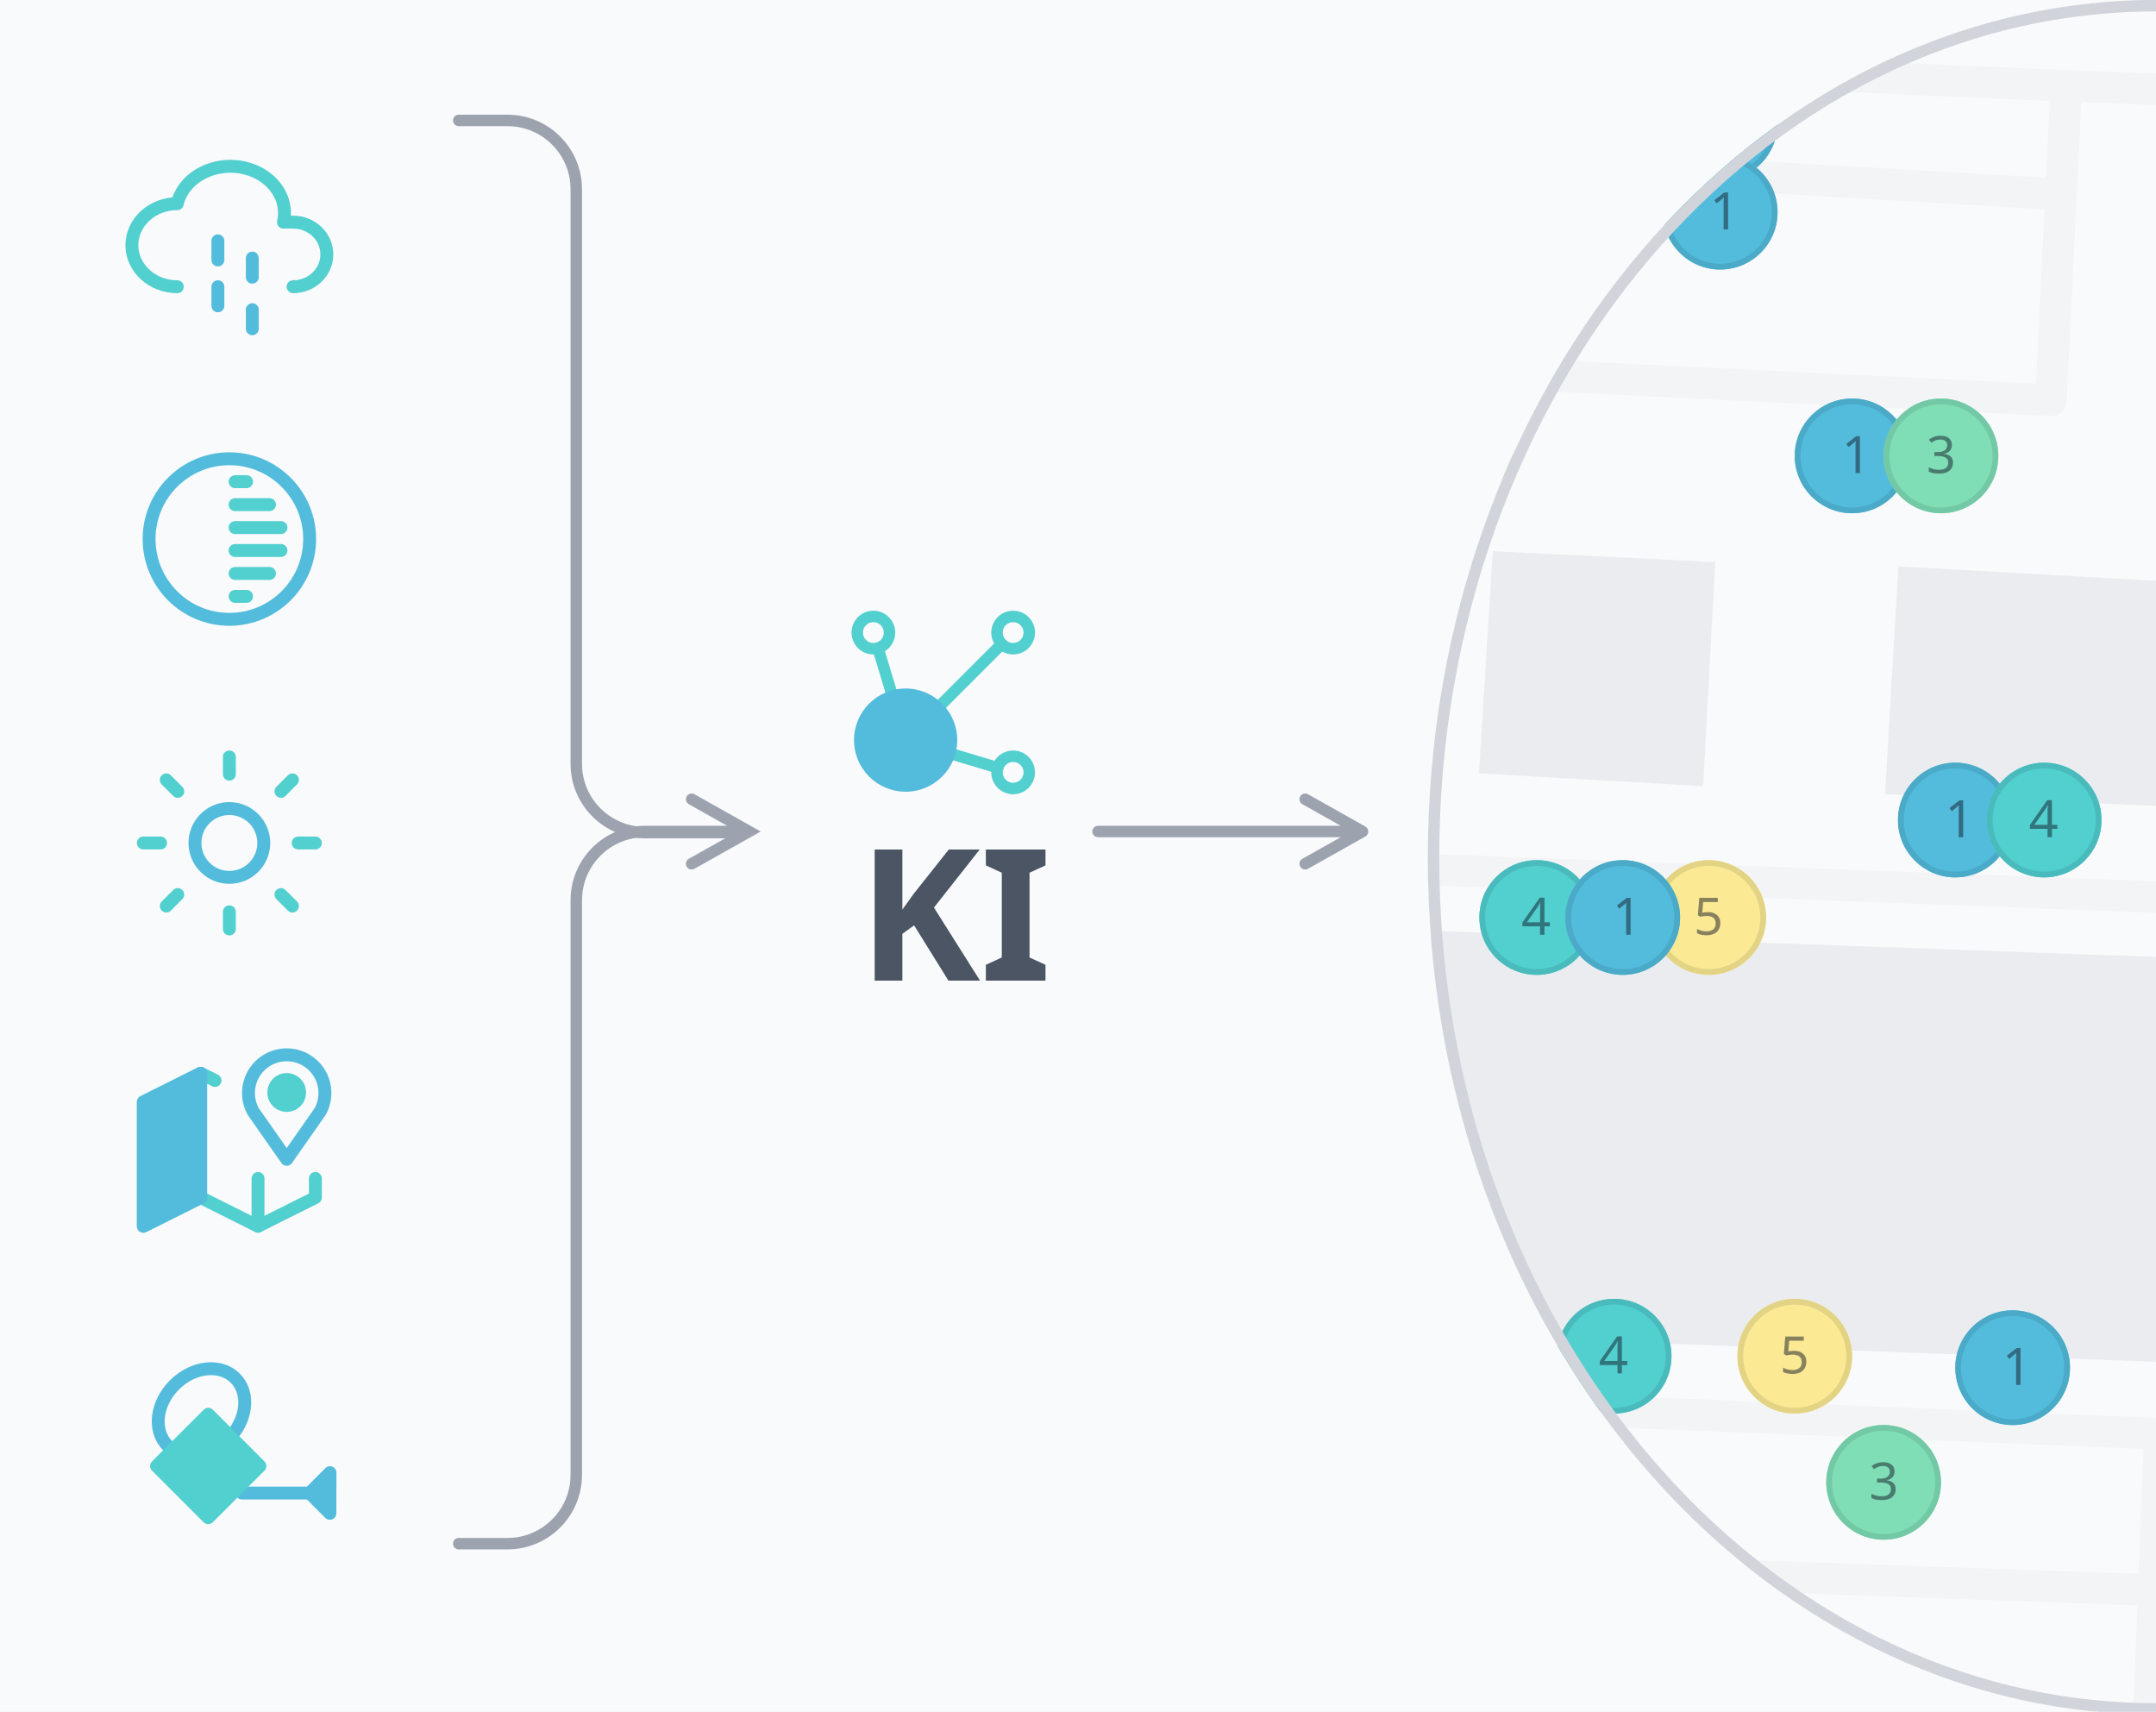
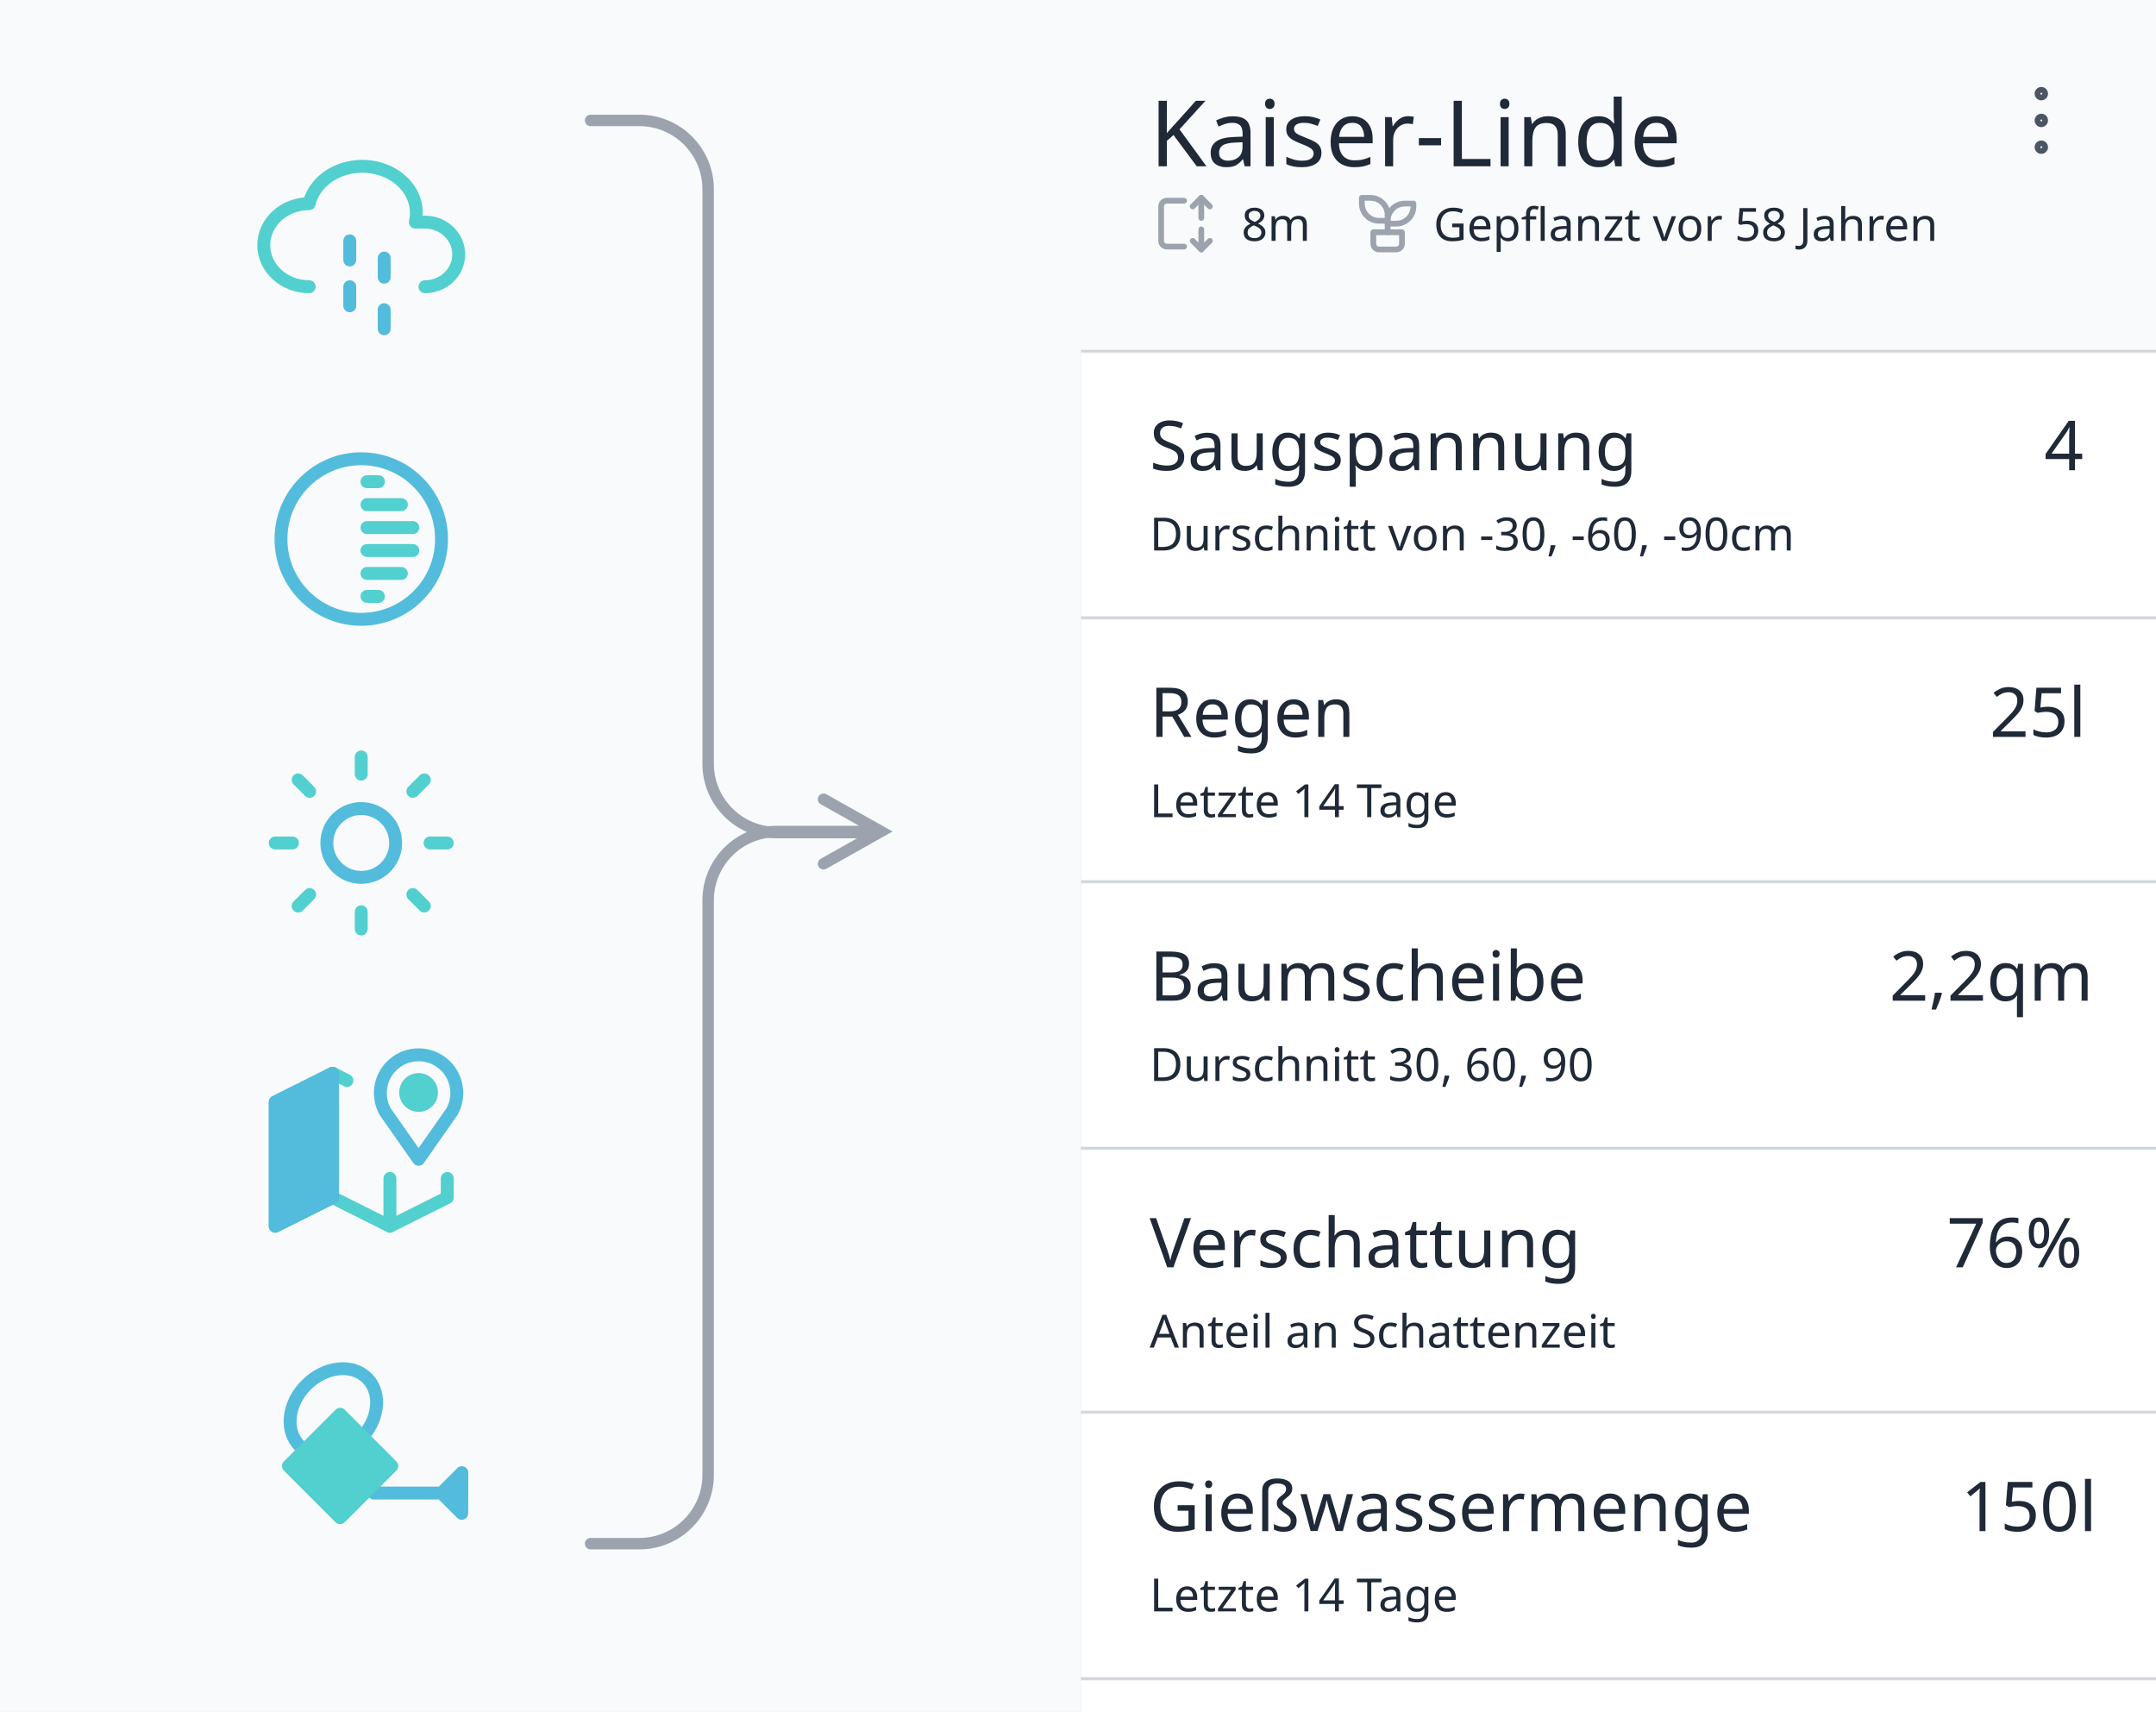
<svg xmlns="http://www.w3.org/2000/svg" xmlns:xlink="http://www.w3.org/1999/xlink" width="752" height="597" style="background:#f9fafb" viewBox="0 0 752 597">
  <defs>
+     <filter id="d" width="100.3%" height="102.2%" x="-.1%" y="-.5%" filterUnits="objectBoundingBox">
+       <feOffset dy="1" in="SourceAlpha" result="shadowOffsetOuter1" />
+       <feColorMatrix in="shadowOffsetOuter1" values="0 0 0 0 0.82 0 0 0 0 0.835 0 0 0 0 0.859 0 0 0 1 0" />
+     </filter>
+     <filter id="e" width="100.3%" height="102.2%" x="-.1%" y="-.5%" filterUnits="objectBoundingBox">
+       <feOffset dy="1" in="SourceAlpha" result="shadowOffsetInner1" />
+       <feComposite in="shadowOffsetInner1" in2="SourceAlpha" k2="-1" k3="1" operator="arithmetic" result="shadowInnerInner1" />
+       <feColorMatrix in="shadowInnerInner1" values="0 0 0 0 0.82 0 0 0 0 0.835 0 0 0 0 0.859 0 0 0 1 0" />
+     </filter>
+     <filter id="g" width="100.3%" height="102.2%" x="-.1%" y="-.5%" filterUnits="objectBoundingBox">
+       <feOffset dy="1" in="SourceAlpha" result="shadowOffsetOuter1" />
+       <feColorMatrix in="shadowOffsetOuter1" values="0 0 0 0 0.82 0 0 0 0 0.835 0 0 0 0 0.859 0 0 0 1 0" />
+     </filter>
+     <filter id="h" width="100.3%" height="102.2%" x="-.1%" y="-.5%" filterUnits="objectBoundingBox">
+       <feOffset dy="1" in="SourceAlpha" result="shadowOffsetInner1" />
+       <feComposite in="shadowOffsetInner1" in2="SourceAlpha" k2="-1" k3="1" operator="arithmetic" result="shadowInnerInner1" />
+       <feColorMatrix in="shadowInnerInner1" values="0 0 0 0 0.82 0 0 0 0 0.835 0 0 0 0 0.859 0 0 0 1 0" />
+     </filter>
+     <filter id="j" width="100.3%" height="102.2%" x="-.1%" y="-.5%" filterUnits="objectBoundingBox">
+       <feOffset dy="1" in="SourceAlpha" result="shadowOffsetOuter1" />
+       <feColorMatrix in="shadowOffsetOuter1" values="0 0 0 0 0.82 0 0 0 0 0.835 0 0 0 0 0.859 0 0 0 1 0" />
+     </filter>
+     <filter id="k" width="100.3%" height="102.2%" x="-.1%" y="-.5%" filterUnits="objectBoundingBox">
+       <feOffset dy="1" in="SourceAlpha" result="shadowOffsetInner1" />
+       <feComposite in="shadowOffsetInner1" in2="SourceAlpha" k2="-1" k3="1" operator="arithmetic" result="shadowInnerInner1" />
+       <feColorMatrix in="shadowInnerInner1" values="0 0 0 0 0.82 0 0 0 0 0.835 0 0 0 0 0.859 0 0 0 1 0" />
+     </filter>
+     <filter id="m" width="100.3%" height="102.2%" x="-.1%" y="-.5%" filterUnits="objectBoundingBox">
+       <feOffset dy="1" in="SourceAlpha" result="shadowOffsetOuter1" />
+       <feColorMatrix in="shadowOffsetOuter1" values="0 0 0 0 0.82 0 0 0 0 0.835 0 0 0 0 0.859 0 0 0 1 0" />
+     </filter>
+     <filter id="n" width="100.3%" height="102.2%" x="-.1%" y="-.5%" filterUnits="objectBoundingBox">
+       <feOffset dy="1" in="SourceAlpha" result="shadowOffsetInner1" />
+       <feComposite in="shadowOffsetInner1" in2="SourceAlpha" k2="-1" k3="1" operator="arithmetic" result="shadowInnerInner1" />
+       <feColorMatrix in="shadowInnerInner1" values="0 0 0 0 0.82 0 0 0 0 0.835 0 0 0 0 0.859 0 0 0 1 0" />
+     </filter>
+     <filter id="p" width="100.3%" height="102.2%" x="-.1%" y="-.5%" filterUnits="objectBoundingBox">
+       <feOffset dy="1" in="SourceAlpha" result="shadowOffsetOuter1" />
+       <feColorMatrix in="shadowOffsetOuter1" values="0 0 0 0 0.82 0 0 0 0 0.835 0 0 0 0 0.859 0 0 0 1 0" />
+     </filter>
+     <filter id="q" width="100.3%" height="102.2%" x="-.1%" y="-.5%" filterUnits="objectBoundingBox">
+       <feOffset dy="1" in="SourceAlpha" result="shadowOffsetInner1" />
+       <feComposite in="shadowOffsetInner1" in2="SourceAlpha" k2="-1" k3="1" operator="arithmetic" result="shadowInnerInner1" />
+       <feColorMatrix in="shadowInnerInner1" values="0 0 0 0 0.82 0 0 0 0 0.835 0 0 0 0 0.859 0 0 0 1 0" />
+     </filter>
+     <filter id="s" width="100.3%" height="102.2%" x="-.1%" y="-.5%" filterUnits="objectBoundingBox">
+       <feOffset dy="1" in="SourceAlpha" result="shadowOffsetOuter1" />
+       <feColorMatrix in="shadowOffsetOuter1" values="0 0 0 0 0.82 0 0 0 0 0.835 0 0 0 0 0.859 0 0 0 1 0" />
+     </filter>
+     <filter id="t" width="100.3%" height="102.2%" x="-.1%" y="-.5%" filterUnits="objectBoundingBox">
+       <feOffset dy="1" in="SourceAlpha" result="shadowOffsetInner1" />
+       <feComposite in="shadowOffsetInner1" in2="SourceAlpha" k2="-1" k3="1" operator="arithmetic" result="shadowInnerInner1" />
+       <feColorMatrix in="shadowInnerInner1" values="0 0 0 0 0.82 0 0 0 0 0.835 0 0 0 0 0.859 0 0 0 1 0" />
+     </filter>
    <rect id="a" width="752" height="597" x="0" y="0" />
-     <rect id="e" width="752" height="597" x="0" y="0" />
-     <ellipse id="c" cx="254" cy="299" rx="254" ry="299" />
+     <rect id="c" width="375" height="93" x="0" y="0" />
+     <rect id="f" width="375" height="93" x="0" y="0" />
+     <rect id="i" width="375" height="93" x="0" y="0" />
+     <rect id="l" width="375" height="93" x="0" y="0" />
+     <rect id="o" width="375" height="93" x="0" y="0" />
+     <rect id="r" width="375" height="93" x="0" y="0" />
  </defs>
  <g fill="none" fill-rule="evenodd">
    <rect width="752" height="597" fill="#F9FAFB" />
    <mask id="b" fill="#fff">
      <use xlink:href="#a" />
    </mask>
    <g mask="url(#b)">
-       <g transform="translate(498)">
-         <mask id="d" fill="#fff">
-           <use xlink:href="#c" />
-         </mask>
-         <use xlink:href="#c" fill="#D8D8D8" />
-         <g mask="url(#d)">
-           <g transform="translate(-237 1)">
-             <rect width="752" height="597" fill="#F9FAFB" />
-             <mask id="f" fill="#fff">
-               <use xlink:href="#e" />
-             </mask>
-             <g mask="url(#f)">
-               <g stroke-linecap="round" stroke-linejoin="round">
-                 <path stroke="#F3F4F6" stroke-width="11" d="M0,5.108 C314.158,23.046 503.595,32.015 568.311,32.015 C665.385,32.015 666.97,22.345 693.652,0" />
-                 <line x1="504.703" x2="503.492" y2="30.42" stroke="#F3F4F6" stroke-width="11" />
-                 <polyline stroke="#F3F4F6" stroke-width="11" points="459.694 29.039 454.372 138.564 0 116.459" />
-                 <line x2="457.866" y1="40.273" y2="66.788" stroke="#F3F4F6" stroke-width="11" />
-                 <line x2="701.45" y1="293.348" y2="319.805" stroke="#F3F4F6" stroke-width="11" />
-                 <polyline stroke="#F3F4F6" stroke-width="11" points="752 77.936 729.747 97.007 677.253 505.394" />
-                 <line x1="751.879" y1="509.586" y2="479.068" stroke="#F3F4F6" stroke-width="11" />
-                 <line x1="315.401" x2="489.777" y1="547.436" y2="553.571" stroke="#F3F4F6" stroke-width="11" />
-                 <line x1="488.531" x2="492.314" y1="597" y2="499.117" stroke="#F3F4F6" stroke-width="11" />
-                 <line x1="559.914" x2="570.274" y1="501.316" y2="315.054" stroke="#F3F4F6" stroke-width="11" />
-                 <line x1="526.701" x2="531.602" y1="312.777" y2="224.693" stroke="#F3F4F6" stroke-width="11" />
-                 <line x1="693.399" x2="752" y1="379.827" y2="382.622" stroke="#F3F4F6" stroke-width="11" />
-                 <line x1="720.287" x2="752" y1="169.94" y2="178.985" stroke="#F3F4F6" stroke-width="11" />
-               </g>
-               <g opacity=".749" transform="translate(0 56.284)">
-                 <polygon fill="#E5E7EB" points="503.492 0 502.64 19.49 500.208 19.49 499.429 47.956 501.461 47.956 498.174 101.731 539.71 102.881 540.171 98.918 547.052 98.918 547.052 100.906 689.472 107.212 690.816 73.041 693.756 73.041 694.902 51.989 692.62 51.989 694.902 9.978 653.842 7.738 653.1 22.169 543.401 15.678 543.873 1.166" />
-                 <polygon fill="#E5E7EB" points="130.587 94.747 125.228 205.957 186.114 209.03 192.071 98.775" />
-                 <polygon fill="#E5E7EB" points="259.667 134.956 254.848 212.451 333.036 216.87 337.261 138.772" />
-                 <polygon fill="#E5E7EB" points="401.153 140.251 396.485 219.701 499.594 224.154 502.479 145.935" />
-                 <polygon fill="#E5E7EB" points="0 258.77 508.475 277.094 502.479 418.098 0 399.419" />
-                 <polygon fill="#E5E7EB" points="0 457.569 104.581 462.327 105.859 444.634 303.826 450.952 300.443 540.716 101.817 540.716 103.202 522.252 0 517.81" />
-                 <polygon fill="#E5E7EB" points="519.065 540.716 522.426 477.343 657.606 481.199 659.254 463.813 751.879 467.375 752 540.716" />
-                 <polygon fill="#E5E7EB" points="752 426.864 722.699 425.1 727.133 353.627 752 355.434" />
-                 <polygon fill="#E5E7EB" points="752 307.496 737.35 306.246 743.636 154.975 752 156.207" />
-               </g>
+       <g transform="translate(377 24)">
+         <g transform="translate(24)">
+           <text fill="#1F2937" font-family="Manrope-SemiBold, Manrope" font-size="32" font-weight="500">
+             <tspan x="0" y="34">Kaiser-Linde</tspan>
+           </text>
+           <g transform="translate(295 2)">
+             <polygon points="0 0 32 0 32 32 0 32" />
+             <circle cx="16" cy="16" r="1.333" stroke="#4B5563" stroke-linecap="round" stroke-linejoin="round" stroke-width="2" />
+             <circle cx="16" cy="25.333" r="1.333" stroke="#4B5563" stroke-linecap="round" stroke-linejoin="round" stroke-width="2" />
+             <circle cx="16" cy="6.667" r="1.333" stroke="#4B5563" stroke-linecap="round" stroke-linejoin="round" stroke-width="2" />
+           </g>
+           <g transform="translate(0 42)">
+             <g transform="translate(71)">
+               <text fill="#1F2937" font-family="PTSerif-Regular, PT Serif" font-size="16">
+                 <tspan x="28" y="18">Gepflanzt vor 58 Jahren</tspan>
+               </text>
+               <polygon points="0 0 24 0 24 24 0 24" />
+               <path stroke="#9CA3AF" stroke-linecap="round" stroke-linejoin="round" stroke-width="2" d="M7 15 17 15 17 19C17 20.105 16.105 21 15 21L9 21C7.895 21 7 20.105 7 19L7 15ZM12 9C12 5.686 9.314 3 6 3L3 3 3 5C3 8.314 5.686 11 9 11L12 11M12 11C12 7.686 14.686 5 18 5L21 5 21 6C21 9.314 18.314 12 15 12L12 12" />
+               <line x1="12" x2="12" y1="15" y2="9" stroke="#9CA3AF" stroke-linecap="round" stroke-linejoin="round" stroke-width="2" />
            </g>
-             <g mask="url(#f)">
-               <g transform="translate(24 -13)">
-                 <g transform="translate(27 265)">
-                   <circle cx="20" cy="20" r="20" fill="#BBE69D" />
-                   <circle cx="20" cy="20" r="19" stroke="#A8D08E" stroke-width="2" />
-                   <text fill="#111827" font-family="Manrope-Medium, Manrope" font-size="18" font-weight="400" opacity=".496">
-                     <tspan x="14.793" y="26">2</tspan>
-                   </text>
-                 </g>
-                 <g transform="translate(163 272)">
-                   <circle cx="20" cy="20" r="20" fill="#80DEB6" />
-                   <circle cx="20" cy="20" r="19" stroke="#73C9A5" stroke-width="2" />
-                   <text fill="#111827" font-family="Manrope-Medium, Manrope" font-size="18" font-weight="400" opacity=".496">
-                     <tspan x="14.938" y="26">3</tspan>
-                   </text>
-                 </g>
-                 <g transform="translate(203 147)">
-                   <circle cx="20" cy="20" r="20" fill="#FBE993" />
-                   <circle cx="20" cy="20" r="19" stroke="#E2D385" stroke-width="2" />
-                   <text fill="#111827" font-family="Manrope-Medium, Manrope" font-size="18" font-weight="400" opacity=".496">
-                     <tspan x="14.775" y="26">5</tspan>
-                   </text>
-                 </g>
-                 <g transform="translate(341 151)">
-                   <circle cx="20" cy="20" r="20" fill="#53BCDC" />
-                   <circle cx="20" cy="20" r="19" stroke="#4AAAC8" stroke-width="2" />
-                   <text fill="#111827" font-family="Manrope-Medium, Manrope" font-size="18" font-weight="400" opacity=".496">
-                     <tspan x="16.346" y="26">1</tspan>
-                   </text>
-                 </g>
-                 <g transform="translate(372 151)">
-                   <circle cx="20" cy="20" r="20" fill="#80DEB6" />
-                   <circle cx="20" cy="20" r="19" stroke="#73C9A5" stroke-width="2" />
-                   <text fill="#111827" font-family="Manrope-Medium, Manrope" font-size="18" font-weight="400" opacity=".496">
-                     <tspan x="14.938" y="26">3</tspan>
-                   </text>
-                 </g>
-                 <g transform="translate(547 370)">
-                   <circle cx="20" cy="20" r="20" fill="#FBE993" />
-                   <circle cx="20" cy="20" r="19" stroke="#E2D385" stroke-width="2" />
-                   <text fill="#111827" font-family="Manrope-Medium, Manrope" font-size="18" font-weight="400" opacity=".496">
-                     <tspan x="14.775" y="26">5</tspan>
-                   </text>
-                 </g>
-                 <g transform="translate(499 370)">
-                   <circle cx="20" cy="20" r="20" fill="#53BCDC" />
-                   <circle cx="20" cy="20" r="19" stroke="#4AAAC8" stroke-width="2" />
-                   <text fill="#111827" font-family="Manrope-Medium, Manrope" font-size="18" font-weight="400" opacity=".496">
-                     <tspan x="16.346" y="26">1</tspan>
-                   </text>
-                 </g>
-                 <g transform="translate(499 402)">
-                   <circle cx="20" cy="20" r="20" fill="#BBE69D" />
-                   <circle cx="20" cy="20" r="19" stroke="#A8D08E" stroke-width="2" />
-                   <text fill="#111827" font-family="Manrope-Medium, Manrope" font-size="18" font-weight="400" opacity=".496">
-                     <tspan x="14.793" y="26">2</tspan>
-                   </text>
-                 </g>
-                 <g transform="translate(547 402)">
-                   <circle cx="20" cy="20" r="20" fill="#53BCDC" />
-                   <circle cx="20" cy="20" r="19" stroke="#4AAAC8" stroke-width="2" />
-                   <text fill="#111827" font-family="Manrope-Medium, Manrope" font-size="18" font-weight="400" opacity=".496">
-                     <tspan x="16.346" y="26">1</tspan>
-                   </text>
-                 </g>
-                 <g transform="translate(543 469)">
-                   <circle cx="20" cy="20" r="20" fill="#80DEB6" />
-                   <circle cx="20" cy="20" r="19" stroke="#73C9A5" stroke-width="2" />
-                   <text fill="#111827" font-family="Manrope-Medium, Manrope" font-size="18" font-weight="400" opacity=".496">
-                     <tspan x="14.938" y="26">3</tspan>
-                   </text>
-                 </g>
-                 <g transform="translate(295 35)">
-                   <circle cx="20" cy="20" r="20" fill="#53BCDC" />
-                   <circle cx="20" cy="20" r="19" stroke="#4AAAC8" stroke-width="2" />
-                   <text fill="#111827" font-family="Manrope-Medium, Manrope" font-size="18" font-weight="400" opacity=".496">
-                     <tspan x="16.346" y="26">1</tspan>
-                   </text>
-                 </g>
-                 <g transform="translate(295 66)">
-                   <circle cx="20" cy="20" r="20" fill="#53BCDC" />
-                   <circle cx="20" cy="20" r="19" stroke="#4AAAC8" stroke-width="2" />
-                   <text fill="#111827" font-family="Manrope-Medium, Manrope" font-size="18" font-weight="400" opacity=".496">
-                     <tspan x="16.346" y="26">1</tspan>
-                   </text>
-                 </g>
-                 <g transform="translate(236 31)">
-                   <circle cx="20" cy="20" r="20" fill="#53BCDC" />
-                   <circle cx="20" cy="20" r="19" stroke="#4AAAC8" stroke-width="2" />
-                   <text fill="#111827" font-family="Manrope-Medium, Manrope" font-size="18" font-weight="400" opacity=".496">
-                     <tspan x="16.346" y="26">1</tspan>
-                   </text>
-                 </g>
-                 <g transform="translate(236 62)">
-                   <circle cx="20" cy="20" r="20" fill="#80DEB6" />
-                   <circle cx="20" cy="20" r="19" stroke="#73C9A5" stroke-width="2" />
-                   <text fill="#111827" font-family="Manrope-Medium, Manrope" font-size="18" font-weight="400" opacity=".496">
-                     <tspan x="14.938" y="26">3</tspan>
-                   </text>
-                 </g>
-                 <g transform="translate(177 28)">
-                   <circle cx="20" cy="20" r="20" fill="#53BCDC" />
-                   <circle cx="20" cy="20" r="19" stroke="#4AAAC8" stroke-width="2" />
-                   <text fill="#111827" font-family="Manrope-Medium, Manrope" font-size="18" font-weight="400" opacity=".496">
-                     <tspan x="16.346" y="26">1</tspan>
-                   </text>
-                 </g>
-                 <g transform="translate(177 59)">
-                   <circle cx="20" cy="20" r="20" fill="#80DEB6" />
-                   <circle cx="20" cy="20" r="19" stroke="#73C9A5" stroke-width="2" />
-                   <text fill="#111827" font-family="Manrope-Medium, Manrope" font-size="18" font-weight="400" opacity=".496">
-                     <tspan x="14.938" y="26">3</tspan>
-                   </text>
-                 </g>
-                 <g transform="translate(118 24)">
-                   <circle cx="20" cy="20" r="20" fill="#FBE993" />
-                   <circle cx="20" cy="20" r="19" stroke="#E2D385" stroke-width="2" />
-                   <text fill="#111827" font-family="Manrope-Medium, Manrope" font-size="18" font-weight="400" opacity=".496">
-                     <tspan x="14.775" y="26">5</tspan>
-                   </text>
-                 </g>
-                 <g transform="translate(118 55)">
-                   <circle cx="20" cy="20" r="20" fill="#BBE69D" />
-                   <circle cx="20" cy="20" r="19" stroke="#A8D08E" stroke-width="2" />
-                   <text fill="#111827" font-family="Manrope-Medium, Manrope" font-size="18" font-weight="400" opacity=".496">
-                     <tspan x="14.793" y="26">2</tspan>
-                   </text>
-                 </g>
-                 <g transform="translate(59 20)">
-                   <circle cx="20" cy="20" r="20" fill="#BBE69D" />
-                   <circle cx="20" cy="20" r="19" stroke="#A8D08E" stroke-width="2" />
-                   <text fill="#111827" font-family="Manrope-Medium, Manrope" font-size="18" font-weight="400" opacity=".496">
-                     <tspan x="14.793" y="26">2</tspan>
-                   </text>
-                 </g>
-                 <g transform="translate(59 51)">
-                   <circle cx="20" cy="20" r="20" fill="#FBE993" />
-                   <circle cx="20" cy="20" r="19" stroke="#E2D385" stroke-width="2" />
-                   <text fill="#111827" font-family="Manrope-Medium, Manrope" font-size="18" font-weight="400" opacity=".496">
-                     <tspan x="14.775" y="26">5</tspan>
-                   </text>
-                 </g>
-                 <g transform="translate(0 17)">
-                   <circle cx="20" cy="20" r="20" fill="#53BCDC" />
-                   <circle cx="20" cy="20" r="19" stroke="#4AAAC8" stroke-width="2" />
-                   <text fill="#111827" font-family="Manrope-Medium, Manrope" font-size="18" font-weight="400" opacity=".496">
-                     <tspan x="16.346" y="26">1</tspan>
-                   </text>
-                 </g>
-                 <g transform="translate(0 48)">
-                   <circle cx="20" cy="20" r="20" fill="#53BCDC" />
-                   <circle cx="20" cy="20" r="19" stroke="#4AAAC8" stroke-width="2" />
-                   <text fill="#111827" font-family="Manrope-Medium, Manrope" font-size="18" font-weight="400" opacity=".496">
-                     <tspan x="16.346" y="26">1</tspan>
-                   </text>
-                 </g>
-                 <g transform="translate(377 278)">
-                   <circle cx="20" cy="20" r="20" fill="#53BCDC" />
-                   <circle cx="20" cy="20" r="19" stroke="#4AAAC8" stroke-width="2" />
-                   <text fill="#111827" font-family="Manrope-Medium, Manrope" font-size="18" font-weight="400" opacity=".496">
-                     <tspan x="16.346" y="26">1</tspan>
-                   </text>
-                 </g>
-                 <g transform="translate(408 278)">
-                   <circle cx="20" cy="20" r="20" fill="#52CFCF" />
-                   <circle cx="20" cy="20" r="19" stroke="#49BBBC" stroke-width="2" />
-                   <text fill="#111827" font-family="Manrope-Medium, Manrope" font-size="18" font-weight="400" opacity=".496">
-                     <tspan x="14.636" y="26">4</tspan>
-                   </text>
-                 </g>
-                 <g transform="translate(571 285)">
-                   <circle cx="20" cy="20" r="20" fill="#53BCDC" />
-                   <circle cx="20" cy="20" r="19" stroke="#4AAAC8" stroke-width="2" />
-                   <text fill="#111827" font-family="Manrope-Medium, Manrope" font-size="18" font-weight="400" opacity=".496">
-                     <tspan x="16.346" y="26">1</tspan>
-                   </text>
-                 </g>
-                 <g transform="translate(598 285)">
-                   <circle cx="20" cy="20" r="20" fill="#80DEB6" />
-                   <circle cx="20" cy="20" r="19" stroke="#73C9A5" stroke-width="2" />
-                   <text fill="#111827" font-family="Manrope-Medium, Manrope" font-size="18" font-weight="400" opacity=".496">
-                     <tspan x="14.938" y="26">3</tspan>
-                   </text>
-                 </g>
-                 <g transform="translate(627 285)">
-                   <circle cx="20" cy="20" r="20" fill="#FBE993" />
-                   <circle cx="20" cy="20" r="19" stroke="#E2D385" stroke-width="2" />
-                   <text fill="#111827" font-family="Manrope-Medium, Manrope" font-size="18" font-weight="400" opacity=".496">
-                     <tspan x="14.775" y="26">5</tspan>
-                   </text>
-                 </g>
-                 <g transform="translate(291 312)">
-                   <circle cx="20" cy="20" r="20" fill="#FBE993" />
-                   <circle cx="20" cy="20" r="19" stroke="#E2D385" stroke-width="2" />
-                   <text fill="#111827" font-family="Manrope-Medium, Manrope" font-size="18" font-weight="400" opacity=".496">
-                     <tspan x="14.775" y="26">5</tspan>
-                   </text>
-                 </g>
-                 <g transform="translate(231 312)">
-                   <circle cx="20" cy="20" r="20" fill="#52CFCF" />
-                   <circle cx="20" cy="20" r="19" stroke="#49BBBC" stroke-width="2" />
-                   <text fill="#111827" font-family="Manrope-Medium, Manrope" font-size="18" font-weight="400" opacity=".496">
-                     <tspan x="14.636" y="26">4</tspan>
-                   </text>
-                 </g>
-                 <g transform="translate(82 456)">
-                   <circle cx="20" cy="20" r="20" fill="#53BCDC" />
-                   <circle cx="20" cy="20" r="19" stroke="#4AAAC8" stroke-width="2" />
-                   <text fill="#111827" font-family="Manrope-Medium, Manrope" font-size="18" font-weight="400" opacity=".496">
-                     <tspan x="16.346" y="26">1</tspan>
-                   </text>
-                 </g>
-                 <g transform="translate(352 509)">
-                   <circle cx="20" cy="20" r="20" fill="#80DEB6" />
-                   <circle cx="20" cy="20" r="19" stroke="#73C9A5" stroke-width="2" />
-                   <text fill="#111827" font-family="Manrope-Medium, Manrope" font-size="18" font-weight="400" opacity=".496">
-                     <tspan x="14.938" y="26">3</tspan>
-                   </text>
-                 </g>
-                 <g transform="translate(261 312)">
-                   <circle cx="20" cy="20" r="20" fill="#53BCDC" />
-                   <circle cx="20" cy="20" r="19" stroke="#4AAAC8" stroke-width="2" />
-                   <text fill="#111827" font-family="Manrope-Medium, Manrope" font-size="18" font-weight="400" opacity=".496">
-                     <tspan x="16.346" y="26">1</tspan>
-                   </text>
-                 </g>
-                 <g transform="translate(112 456)">
-                   <circle cx="20" cy="20" r="20" fill="#FBE993" />
-                   <circle cx="20" cy="20" r="19" stroke="#E2D385" stroke-width="2" />
-                   <text fill="#111827" font-family="Manrope-Medium, Manrope" font-size="18" font-weight="400" opacity=".496">
-                     <tspan x="14.775" y="26">5</tspan>
-                   </text>
-                 </g>
-                 <g transform="translate(469 514)">
-                   <circle cx="20" cy="20" r="20" fill="#FBE993" />
-                   <circle cx="20" cy="20" r="19" stroke="#E2D385" stroke-width="2" />
-                   <text fill="#111827" font-family="Manrope-Medium, Manrope" font-size="18" font-weight="400" opacity=".496">
-                     <tspan x="14.775" y="26">5</tspan>
-                   </text>
-                 </g>
-                 <g transform="translate(397 469)">
-                   <circle cx="20" cy="20" r="20" fill="#53BCDC" />
-                   <circle cx="20" cy="20" r="19" stroke="#4AAAC8" stroke-width="2" />
-                   <text fill="#111827" font-family="Manrope-Medium, Manrope" font-size="18" font-weight="400" opacity=".496">
-                     <tspan x="16.346" y="26">1</tspan>
-                   </text>
-                 </g>
-                 <g transform="translate(321 465)">
-                   <circle cx="20" cy="20" r="20" fill="#FBE993" />
-                   <circle cx="20" cy="20" r="19" stroke="#E2D385" stroke-width="2" />
-                   <text fill="#111827" font-family="Manrope-Medium, Manrope" font-size="18" font-weight="400" opacity=".496">
-                     <tspan x="14.775" y="26">5</tspan>
-                   </text>
-                 </g>
-                 <g transform="translate(258 465)">
-                   <circle cx="20" cy="20" r="20" fill="#52CFCF" />
-                   <circle cx="20" cy="20" r="19" stroke="#49BBBC" stroke-width="2" />
-                   <text fill="#111827" font-family="Manrope-Medium, Manrope" font-size="18" font-weight="400" opacity=".496">
-                     <tspan x="14.636" y="26">4</tspan>
-                   </text>
-                 </g>
-                 <g transform="translate(578)">
-                   <circle cx="20" cy="20" r="20" fill="#52CFCF" />
-                   <circle cx="20" cy="20" r="19" stroke="#49BBBC" stroke-width="2" />
-                   <text fill="#111827" font-family="Manrope-Medium, Manrope" font-size="18" font-weight="400" opacity=".496">
-                     <tspan x="14.636" y="26">4</tspan>
-                   </text>
-                 </g>
-               </g>
-             </g>
-           </g>
-         </g>
-         <ellipse cx="254" cy="299" stroke="#D1D5DB" stroke-width="4" mask="url(#d)" rx="252" ry="297" />
-       </g>
-     </g>
-     <g stroke-linecap="round" stroke-linejoin="round" mask="url(#b)">
-       <g transform="translate(46 58)">
-         <path stroke="#52CFCF" stroke-width="4.5" d="M15.834,42 C7.089,42 0,35.516 0,27.517 C0,19.519 7.089,13.035 15.834,13.035 C17.17,7.343 21.932,2.697 28.327,0.847 C34.723,-1.003 41.779,0.224 46.838,4.066 C51.897,7.907 54.191,13.78 52.855,19.471 L56.22,19.471 C62.726,19.471 68,24.515 68,30.736 C68,36.957 62.726,42 56.22,42" />
-         <line x1="1" x2="1" y2="6.667" stroke="#53BCDC" stroke-width="4.5" transform="translate(29 26)" />
-         <line x1="1" x2="1" y2="6.667" stroke="#53BCDC" stroke-width="4.5" transform="translate(29 42)" />
-         <line x1="1" x2="1" y2="6.667" stroke="#53BCDC" stroke-width="4.5" transform="translate(41 32)" />
-         <line x1="1" x2="1" y2="6.667" stroke="#53BCDC" stroke-width="4.5" transform="translate(41 50)" />
-       </g>
-     </g>
-     <g stroke-linecap="round" stroke-linejoin="round" mask="url(#b)">
-       <g transform="translate(52 160)">
-         <circle cx="28" cy="28" r="28" stroke="#53BCDC" stroke-width="4.5" />
-         <g transform="translate(30 6)">
-           <line x2="16" y1="18" y2="18" stroke="#52CFCF" stroke-width="4.5" />
-           <line x2="16" y1="26" y2="26" stroke="#52CFCF" stroke-width="4.5" />
-           <line x2="12" y1="34" y2="34" stroke="#52CFCF" stroke-width="4.5" />
-           <line x2="4" y1="42" y2="42" stroke="#52CFCF" stroke-width="4.5" />
-           <line x2="12" y1="10" y2="10" stroke="#52CFCF" stroke-width="4.5" />
-           <line x2="4" y1="2" y2="2" stroke="#52CFCF" stroke-width="4.5" />
-         </g>
-       </g>
-     </g>
-     <g stroke-linecap="round" stroke-linejoin="round" mask="url(#b)">
-       <g transform="translate(50 264)">
-         <path stroke="#53BCDC" stroke-width="4.5" d="M20.336,20.631 C23.456,17.619 24.707,13.157 23.609,8.962 C22.51,4.766 19.234,1.49 15.038,0.391 C10.843,-0.707 6.381,0.544 3.369,3.664 C-1.179,8.372 -1.114,15.857 3.515,20.485 C8.143,25.114 15.628,25.179 20.336,20.631 L20.336,20.631 Z" transform="translate(18 18)" />
-         <line x1="12" x2="8" y1="48" y2="52" stroke="#52CFCF" stroke-width="4.5" />
-         <line x1="12" x2="8" y1="12" y2="8" stroke="#52CFCF" stroke-width="4.5" />
-         <line x1="48" x2="52" y1="12" y2="8" stroke="#52CFCF" stroke-width="4.5" />
-         <line x1="48" x2="52" y1="48" y2="52" stroke="#52CFCF" stroke-width="4.5" />
-         <line x1="6" y1="30" y2="30" stroke="#52CFCF" stroke-width="4.5" />
-         <line x1="30" x2="30" y1="6" stroke="#52CFCF" stroke-width="4.5" />
-         <line x1="54" x2="60" y1="30" y2="30" stroke="#52CFCF" stroke-width="4.5" />
-         <line x1="30" x2="30" y1="54" y2="60" stroke="#52CFCF" stroke-width="4.5" />
+             <text fill="#1F2937" font-family="PTSerif-Regular, PT Serif" font-size="16">
+               <tspan x="32" y="18">8m</tspan>
+             </text>
+             <polygon points="0 0 24 0 24 24 0 24" />
+             <path stroke="#9CA3AF" stroke-linecap="round" stroke-linejoin="round" stroke-width="2" d="M12,20 L6,20 C4.895,20 4,19.105 4,18 L4,6 C4,4.895 4.895,4 6,4 L12,4" />
+             <line x1="18" x2="18" y1="14" y2="21" stroke="#9CA3AF" stroke-linecap="round" stroke-linejoin="round" stroke-width="2" />
+             <line x1="18" x2="18" y1="3" y2="10" stroke="#9CA3AF" stroke-linecap="round" stroke-linejoin="round" stroke-width="2" />
+             <polyline stroke="#9CA3AF" stroke-linecap="round" stroke-linejoin="round" stroke-width="2" points="15 18 18 21 21 18" />
+             <polyline stroke="#9CA3AF" stroke-linecap="round" stroke-linejoin="round" stroke-width="2" points="15 6 18 3 21 6" />
+           </g>
+         </g>
+         <g transform="translate(0 98)">
+           <use xlink:href="#c" fill="#000" filter="url(#d)" />
+           <use xlink:href="#c" fill="#FFF" />
+           <use xlink:href="#c" fill="#000" filter="url(#e)" />
+           <text fill="#1F2937" font-family="Manrope-Regular, Manrope" font-size="24">
+             <tspan x="336" y="42">4</tspan>
+           </text>
+           <text fill="#1F2937" font-family="PTSerif-Regular, PT Serif" font-size="16">
+             <tspan x="24" y="70">Durschnitt von -30, -60, -90cm</tspan>
+           </text>
+           <text fill="#1F2937" font-family="Manrope-SemiBold, Manrope" font-size="24" font-weight="500">
+             <tspan x="24" y="42">Saugspannung</tspan>
+           </text>
+         </g>
+         <g transform="translate(0 191)">
+           <use xlink:href="#f" fill="#000" filter="url(#g)" />
+           <use xlink:href="#f" fill="#FFF" />
+           <use xlink:href="#f" fill="#000" filter="url(#h)" />
+           <text fill="#1F2937" font-family="Manrope-Regular, Manrope" font-size="24">
+             <tspan x="317" y="42">25l</tspan>
+           </text>
+           <text fill="#1F2937" font-family="PTSerif-Regular, PT Serif" font-size="16">
+             <tspan x="24" y="70">Letzte 14 Tage</tspan>
+           </text>
+           <text fill="#1F2937" font-family="Manrope-SemiBold, Manrope" font-size="24" font-weight="500">
+             <tspan x="24" y="42">Regen</tspan>
+           </text>
+         </g>
+         <g transform="translate(0 283)">
+           <use xlink:href="#i" fill="#000" filter="url(#j)" />
+           <use xlink:href="#i" fill="#FFF" />
+           <use xlink:href="#i" fill="#000" filter="url(#k)" />
+           <text fill="#1F2937" font-family="Manrope-Regular, Manrope" font-size="24">
+             <tspan x="282" y="42">2,2qm</tspan>
+           </text>
+           <text fill="#1F2937" font-family="PTSerif-Regular, PT Serif" font-size="16">
+             <tspan x="24" y="70">Durschnitt 30, 60, 90</tspan>
+           </text>
+           <text fill="#1F2937" font-family="Manrope-SemiBold, Manrope" font-size="24" font-weight="500">
+             <tspan x="24" y="42">Baumscheibe</tspan>
+           </text>
+         </g>
+         <g transform="translate(0 376)">
+           <use xlink:href="#l" fill="#000" filter="url(#m)" />
+           <use xlink:href="#l" fill="#FFF" />
+           <use xlink:href="#l" fill="#000" filter="url(#n)" />
+           <text fill="#1F2937" font-family="Manrope-Regular, Manrope" font-size="24">
+             <tspan x="302" y="42">76%</tspan>
+           </text>
+           <text fill="#1F2937" font-family="PTSerif-Regular, PT Serif" font-size="16">
+             <tspan x="24" y="70">Anteil an Schattenzeit</tspan>
+           </text>
+           <text fill="#1F2937" font-family="Manrope-SemiBold, Manrope" font-size="24" font-weight="500">
+             <tspan x="24" y="42">Verschattung</tspan>
+           </text>
+         </g>
+         <g transform="translate(0 468)">
+           <use xlink:href="#o" fill="#000" filter="url(#p)" />
+           <use xlink:href="#o" fill="#FFF" />
+           <use xlink:href="#o" fill="#000" filter="url(#q)" />
+           <text fill="#1F2937" font-family="Manrope-Regular, Manrope" font-size="24">
+             <tspan x="307" y="42">150l</tspan>
+           </text>
+           <text fill="#1F2937" font-family="PTSerif-Regular, PT Serif" font-size="16">
+             <tspan x="24" y="70">Letzte 14 Tage</tspan>
+           </text>
+           <text fill="#1F2937" font-family="Manrope-SemiBold, Manrope" font-size="24" font-weight="500">
+             <tspan x="24" y="42">Gießwassermenge</tspan>
+           </text>
+         </g>
+         <g transform="translate(0 561)">
+           <use xlink:href="#r" fill="#000" filter="url(#s)" />
+           <use xlink:href="#r" fill="#FFF" />
+           <use xlink:href="#r" fill="#000" filter="url(#t)" />
+           <text fill="#1F2937" font-family="Manrope-Regular, Manrope" font-size="24">
+             <tspan x="290" y="42">33cm</tspan>
+           </text>
+           <text fill="#1F2937" font-family="PTSerif-Regular, PT Serif" font-size="16">
+             <tspan x="24" y="70">An der weiteste Stelle</tspan>
+           </text>
+           <text fill="#1F2937" font-family="Manrope-SemiBold, Manrope" font-size="24" font-weight="500">
+             <tspan x="24" y="42">Stammdurchmesser</tspan>
+           </text>
+         </g>
      </g>
    </g>
    <g mask="url(#b)">
-       <g transform="translate(40 361)">
-         <polygon points="0 0 80 0 80 80 0 80" />
-         <line x1="60" x2="60" y1="20" y2="20.033" stroke="#52CFCF" stroke-linecap="round" stroke-linejoin="round" stroke-width="13.5" />
-         <path stroke="#53BCDC" stroke-linecap="round" stroke-linejoin="round" stroke-width="4.5" d="M60,43.333 L48.333,26.667 C45.23,21.058 46.557,14.036 51.492,9.946 C56.427,5.856 63.573,5.856 68.508,9.946 C73.443,14.036 74.77,21.058 71.667,26.667 L60,43.333" />
-         <polyline stroke="#52CFCF" stroke-linecap="round" stroke-linejoin="round" stroke-width="4.5" points="35 15.833 30 13.333 10 23.333 10 66.667 30 56.667 50 66.667 70 56.667 70 50" />
-         <polyline fill="#53BCDC" stroke="#53BCDC" stroke-linecap="round" stroke-linejoin="round" stroke-width="4.5" points="30 13.333 10 23.333 10 66.667 30 56.667" />
-         <line x1="30" x2="30" y1="13.333" y2="56.667" stroke="#53BCDC" stroke-linecap="round" stroke-linejoin="round" stroke-width="4.5" />
-         <line x1="50" x2="50" y1="50" y2="66.667" stroke="#52CFCF" stroke-linecap="round" stroke-linejoin="round" stroke-width="4.5" />
-       </g>
-     </g>
-     <g mask="url(#b)">
-       <g transform="translate(40 467)">
-         <polygon points="0 0 80 0 80 80 0 80" />
-         <path stroke="#53BCDC" stroke-linecap="round" stroke-width="4.5" d="M43.356,21.85 C42.073,14.321 36.722,8.674 30.316,8.674 C22.952,8.674 16.983,16.136 16.983,25.341 C16.983,34.545 22.952,42.007 30.316,42.007" transform="rotate(45 30.17 25.34)" />
-         <polyline fill="#53BCDC" stroke="#53BCDC" stroke-linecap="round" stroke-linejoin="round" stroke-width="4.5" points="44.415 53.728 67.985 53.728 75.098 46.616 75.056 60.8 67.985 53.728" />
-         <path fill="#52CFCF" d="M19.89,29.277 L45.39,29.302 C46.632,29.306 47.638,30.313 47.64,31.555 L47.64,57.055 C47.64,58.297 46.633,59.305 45.39,59.305 L19.89,59.305 C18.648,59.305 17.64,58.297 17.64,57.055 L17.64,31.525 C17.638,30.283 18.646,29.275 19.888,29.275 C19.889,29.275 19.89,29.275 19.89,29.277 Z" transform="rotate(45 32.64 44.29)" />
-       </g>
-     </g>
-     <path stroke="#9CA3AF" stroke-linecap="round" stroke-width="4" d="M160,42 L177,42 C190.255,42 201,52.745 201,66 L201,266.382 C201,279.636 211.745,290.382 225,290.382 L260,290.382 L260,290.382" mask="url(#b)" />
-     <path fill="#9CA3AF" fill-rule="nonzero" d="M177,288 C191.359,288 203,299.641 203,314 L203,514.382 C203,526.532 212.85,536.382 225,536.382 L253.615,536.381 L240.269,528.875 C239.353,528.359 238.999,527.228 239.435,526.29 L239.507,526.151 C240.048,525.188 241.268,524.847 242.231,525.388 L262.231,536.638 L265.329,538.382 L262.231,540.125 L242.231,551.375 C241.268,551.916 240.048,551.575 239.507,550.612 C238.965,549.649 239.307,548.43 240.269,547.888 L253.615,540.381 L225,540.382 C210.641,540.382 199,528.741 199,514.382 L199,314 C199,301.85 189.15,292 177,292 L160,292 C158.895,292 158,291.105 158,290 C158,288.895 158.895,288 160,288 L177,288 Z" transform="matrix(1 0 0 -1 0 828.382)" />
-     <path fill="#9CA3AF" fill-rule="nonzero" d="M456.231,277.007 L476.231,288.257 C477.59,289.021 477.59,290.979 476.231,291.743 L456.231,302.993 C455.268,303.535 454.048,303.193 453.507,302.231 C452.965,301.268 453.307,300.048 454.269,299.507 L467.613,292 L383,292 C381.895,292 381,291.105 381,290 C381,288.895 381.895,288 383,288 L467.614,288 L454.269,280.493 C453.353,279.977 452.999,278.847 453.435,277.909 L453.507,277.769 C454.048,276.807 455.268,276.465 456.231,277.007 Z" transform="matrix(1 0 0 -1 0 580)" />
-     <text fill="#4B5563" font-family="Manrope-Bold, Manrope" font-size="64" font-weight="bold" mask="url(#b)">
-       <tspan x="299.32" y="342">KI</tspan>
-     </text>
-     <g mask="url(#b)">
-       <g transform="translate(284 200)">
-         <polygon points="0 0 90 0 90 90 0 90" />
-         <line x1="22.241" x2="27.023" y1="26.01" y2="41.944" stroke="#52CFCF" stroke-linecap="round" stroke-linejoin="round" stroke-width="4" />
-         <line x1="48.049" x2="63.99" y1="62.977" y2="67.759" stroke="#52CFCF" stroke-linecap="round" stroke-linejoin="round" stroke-width="4" />
-         <line x1="43.811" x2="65.407" y1="46.189" y2="24.593" stroke="#52CFCF" stroke-linecap="round" stroke-linejoin="round" stroke-width="4" />
-         <circle cx="20.625" cy="20.625" r="5.625" stroke="#52CFCF" stroke-linecap="round" stroke-linejoin="round" stroke-width="4" />
-         <circle cx="69.375" cy="20.625" r="5.625" stroke="#52CFCF" stroke-linecap="round" stroke-linejoin="round" stroke-width="4" />
-         <circle cx="69.375" cy="69.375" r="5.625" stroke="#52CFCF" stroke-linecap="round" stroke-linejoin="round" stroke-width="4" />
-         <circle cx="31.875" cy="58.125" r="18" fill="#53BCDC" />
+       <g transform="translate(86 42)">
+         <g stroke-linecap="round" stroke-linejoin="round" transform="translate(6 16)">
+           <path stroke="#52CFCF" stroke-width="4.5" d="M15.834,42 C7.089,42 0,35.516 0,27.517 C0,19.519 7.089,13.035 15.834,13.035 C17.17,7.343 21.932,2.697 28.327,0.847 C34.723,-1.003 41.779,0.224 46.838,4.066 C51.897,7.907 54.191,13.78 52.855,19.471 L56.22,19.471 C62.726,19.471 68,24.515 68,30.736 C68,36.957 62.726,42 56.22,42" />
+           <line x1="1" x2="1" y2="6.667" stroke="#53BCDC" stroke-width="4.5" transform="translate(29 26)" />
+           <line x1="1" x2="1" y2="6.667" stroke="#53BCDC" stroke-width="4.5" transform="translate(29 42)" />
+           <line x1="1" x2="1" y2="6.667" stroke="#53BCDC" stroke-width="4.5" transform="translate(41 32)" />
+           <line x1="1" x2="1" y2="6.667" stroke="#53BCDC" stroke-width="4.5" transform="translate(41 50)" />
+         </g>
+         <g stroke-linecap="round" stroke-linejoin="round" transform="translate(12 118)">
+           <circle cx="28" cy="28" r="28" stroke="#53BCDC" stroke-width="4.5" />
+           <g stroke="#52CFCF" stroke-width="4.5" transform="translate(30 6)">
+             <line x2="16" y1="18" y2="18" />
+             <line x2="16" y1="26" y2="26" />
+             <line x2="12" y1="34" y2="34" />
+             <line x2="4" y1="42" y2="42" />
+             <line x2="12" y1="10" y2="10" />
+             <line x2="4" y1="2" y2="2" />
+           </g>
+         </g>
+         <g stroke-linecap="round" stroke-linejoin="round" transform="translate(10 222)">
+           <path stroke="#53BCDC" stroke-width="4.5" d="M20.336,20.631 C23.456,17.619 24.707,13.157 23.609,8.962 C22.51,4.766 19.234,1.49 15.038,0.391 C10.843,-0.707 6.381,0.544 3.369,3.664 C-1.179,8.372 -1.114,15.857 3.515,20.485 C8.143,25.114 15.628,25.179 20.336,20.631 L20.336,20.631 Z" transform="translate(18 18)" />
+           <g stroke="#52CFCF" stroke-width="4.5">
+             <line x1="12" x2="8" y1="48" y2="52" />
+             <line x1="12" x2="8" y1="12" y2="8" />
+             <line x1="48" x2="52" y1="12" y2="8" />
+             <line x1="48" x2="52" y1="48" y2="52" />
+             <line x1="6" y1="30" y2="30" />
+             <line x1="30" x2="30" y1="6" />
+             <line x1="54" x2="60" y1="30" y2="30" />
+             <line x1="30" x2="30" y1="54" y2="60" />
+           </g>
+         </g>
+         <g transform="translate(0 319)">
+           <polygon points="0 0 80 0 80 80 0 80" />
+           <line x1="60" x2="60" y1="20" y2="20.033" stroke="#52CFCF" stroke-linecap="round" stroke-linejoin="round" stroke-width="13.5" />
+           <path stroke="#53BCDC" stroke-linecap="round" stroke-linejoin="round" stroke-width="4.5" d="M60,43.333 L48.333,26.667 C45.23,21.058 46.557,14.036 51.492,9.946 C56.427,5.856 63.573,5.856 68.508,9.946 C73.443,14.036 74.77,21.058 71.667,26.667 L60,43.333" />
+           <polyline stroke="#52CFCF" stroke-linecap="round" stroke-linejoin="round" stroke-width="4.5" points="35 15.833 30 13.333 10 23.333 10 66.667 30 56.667 50 66.667 70 56.667 70 50" />
+           <polyline fill="#53BCDC" stroke="#53BCDC" stroke-linecap="round" stroke-linejoin="round" stroke-width="4.5" points="30 13.333 10 23.333 10 66.667 30 56.667" />
+           <line x1="30" x2="30" y1="13.333" y2="56.667" stroke="#53BCDC" stroke-linecap="round" stroke-linejoin="round" stroke-width="4.5" />
+           <line x1="50" x2="50" y1="50" y2="66.667" stroke="#52CFCF" stroke-linecap="round" stroke-linejoin="round" stroke-width="4.5" />
+         </g>
+         <g transform="translate(0 425)">
+           <polygon points="0 0 80 0 80 80 0 80" />
+           <path stroke="#53BCDC" stroke-linecap="round" stroke-width="4.5" d="M43.356,21.85 C42.073,14.321 36.722,8.674 30.316,8.674 C22.952,8.674 16.983,16.136 16.983,25.341 C16.983,34.545 22.952,42.007 30.316,42.007" transform="rotate(45 30.17 25.34)" />
+           <polyline fill="#53BCDC" stroke="#53BCDC" stroke-linecap="round" stroke-linejoin="round" stroke-width="4.5" points="44.415 53.728 67.985 53.728 75.098 46.616 75.056 60.8 67.985 53.728" />
+           <path fill="#52CFCF" d="M19.89,29.277 L45.39,29.302 C46.632,29.306 47.638,30.313 47.64,31.555 L47.64,57.055 C47.64,58.297 46.633,59.305 45.39,59.305 L19.89,59.305 C18.648,59.305 17.64,58.297 17.64,57.055 L17.64,31.525 C17.638,30.283 18.646,29.275 19.888,29.275 C19.889,29.275 19.89,29.275 19.89,29.277 Z" transform="rotate(45 32.64 44.29)" />
+         </g>
+         <path stroke="#9CA3AF" stroke-linecap="round" stroke-width="4" d="M120,0 L137,0 C150.255,-2.4348735e-15 161,10.745 161,24 L161,224.382 C161,237.636 171.745,248.382 185,248.382 L220,248.382 L220,248.382" />
+         <path fill="#9CA3AF" fill-rule="nonzero" d="M137,246 C151.359,246 163,257.641 163,272 L163,472.382 C163,484.532 172.85,494.382 185,494.382 L213.615,494.381 L200.269,486.875 C199.353,486.359 198.999,485.228 199.435,484.29 L199.507,484.151 C200.048,483.188 201.268,482.847 202.231,483.388 L222.231,494.638 L225.329,496.382 L222.231,498.125 L202.231,509.375 C201.268,509.916 200.048,509.575 199.507,508.612 C198.965,507.649 199.307,506.43 200.269,505.888 L213.615,498.381 L185,498.382 C170.641,498.382 159,486.741 159,472.382 L159,272 C159,259.85 149.15,250 137,250 L120,250 C118.895,250 118,249.105 118,248 C118,246.895 118.895,246 120,246 L137,246 Z" transform="matrix(1 0 0 -1 0 744.382)" />
      </g>
    </g>
  </g>
</svg>
